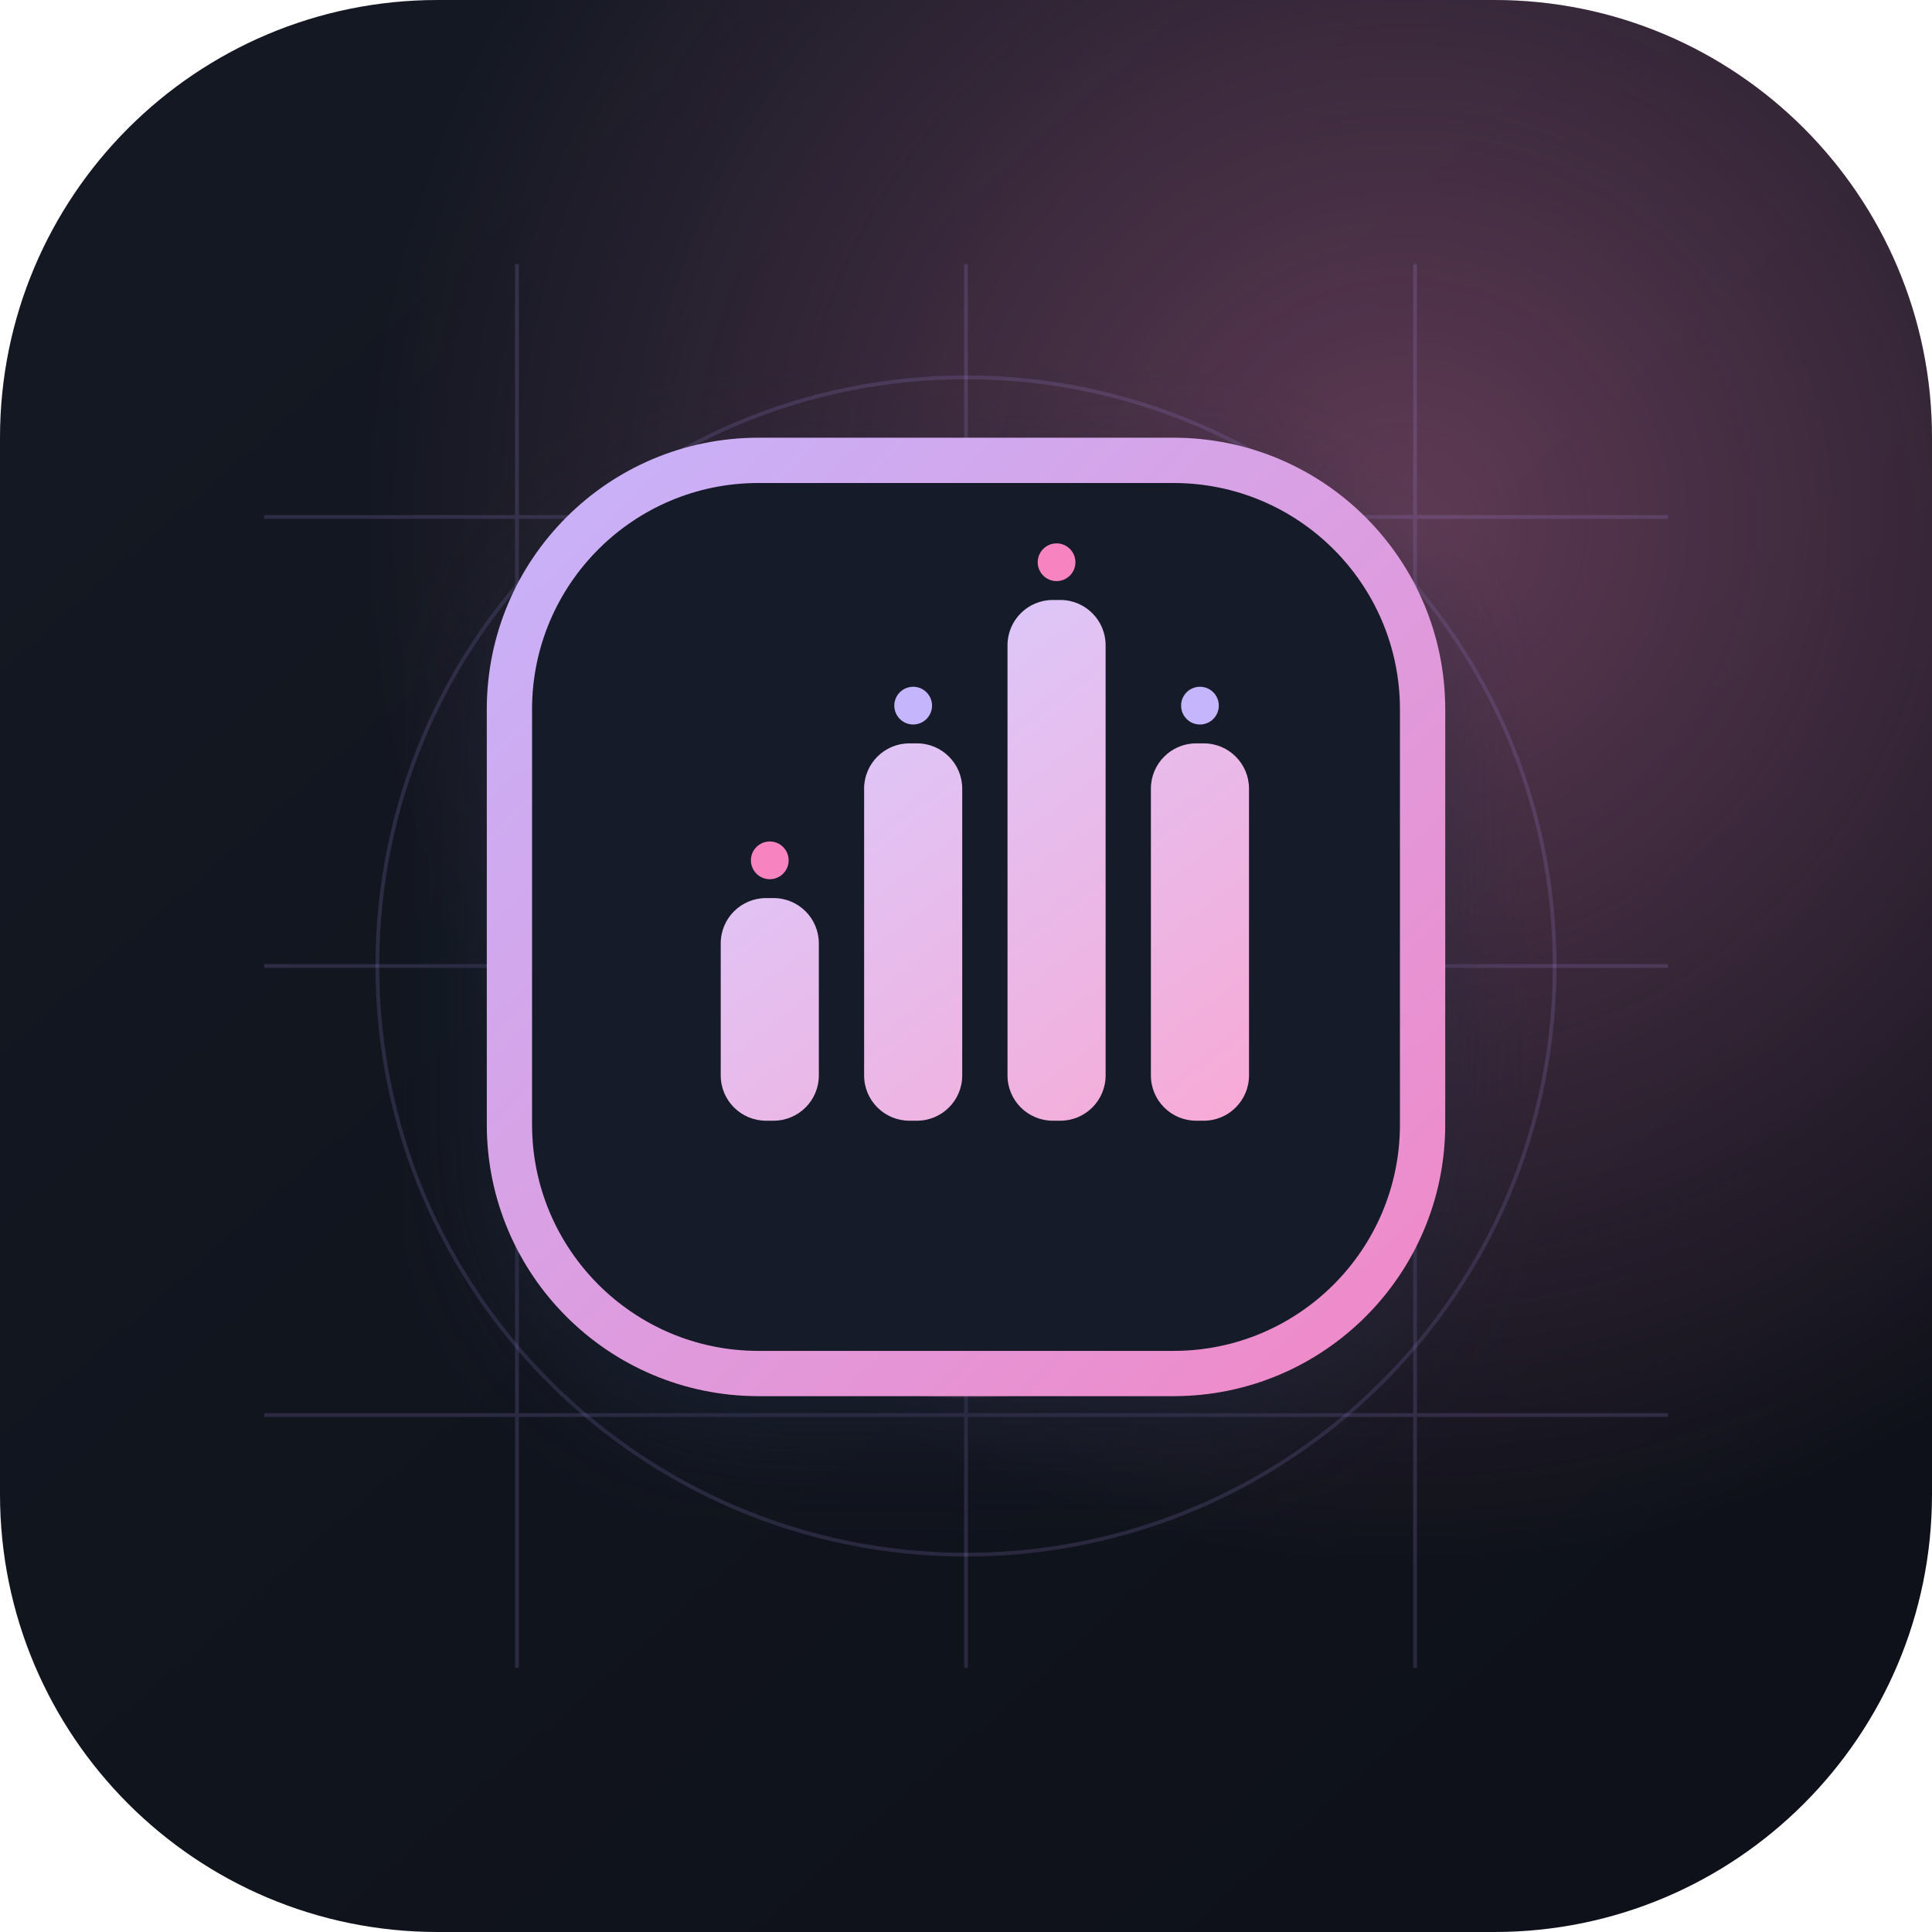
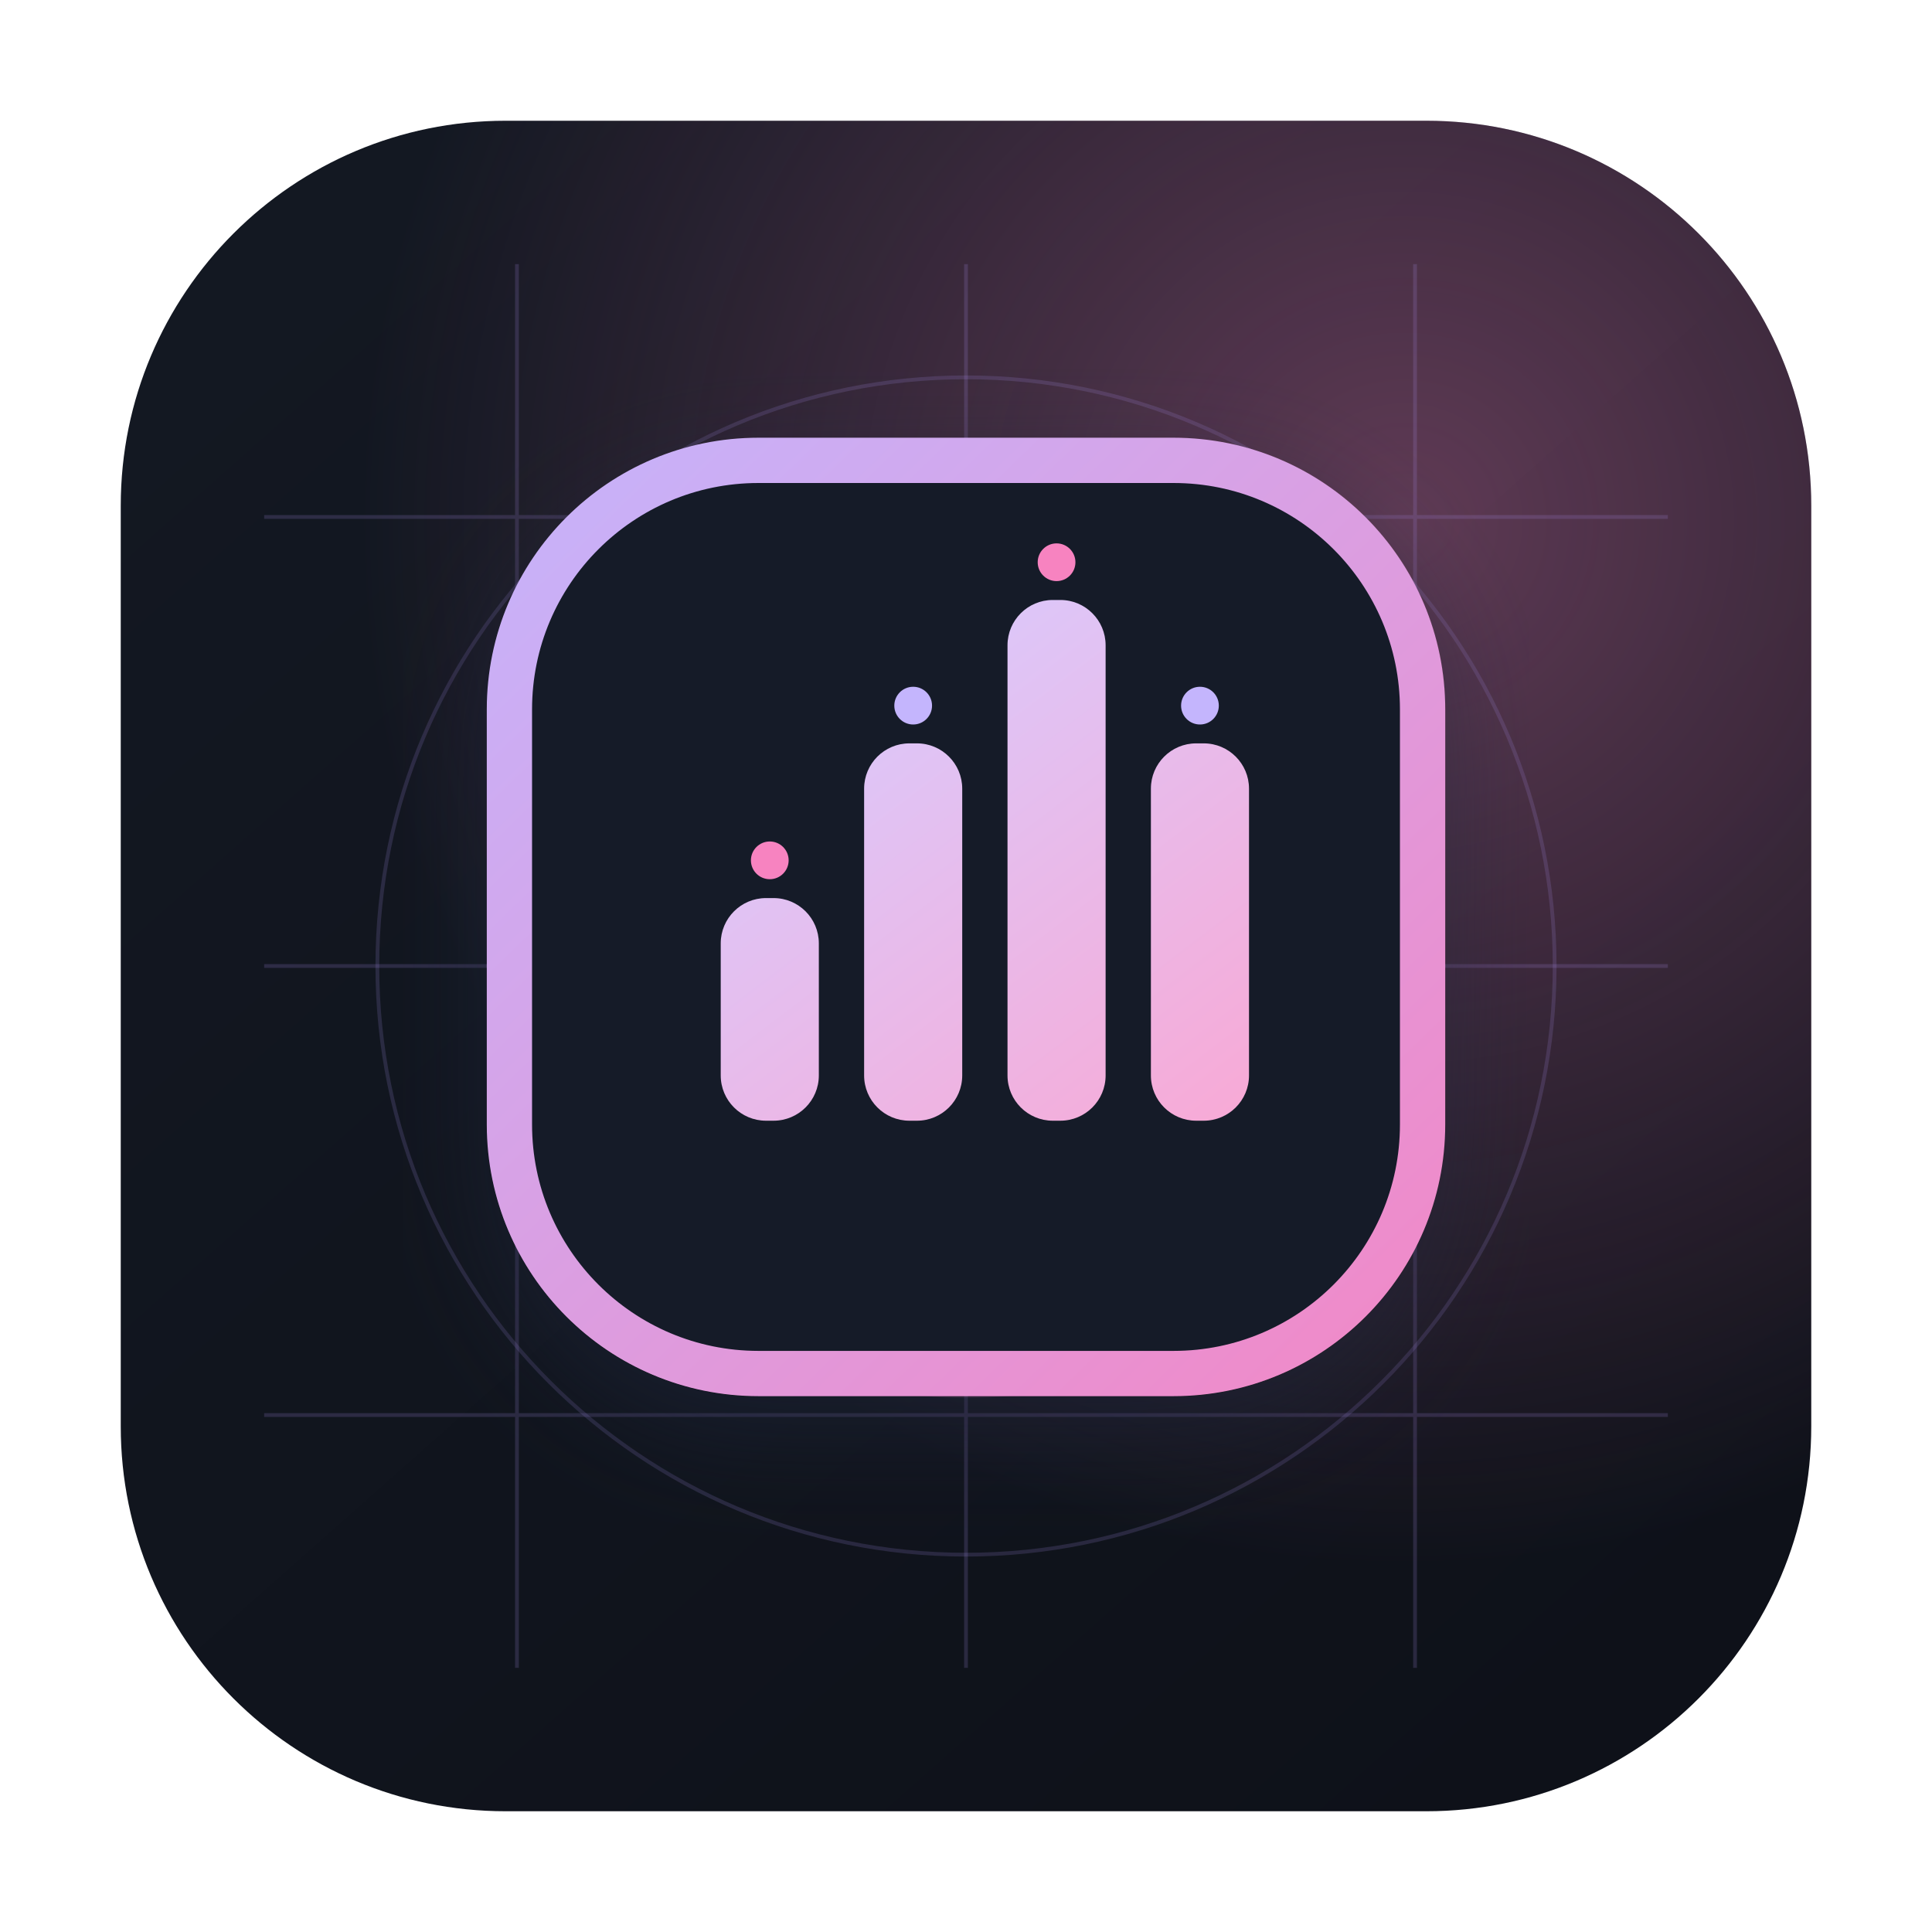
<svg xmlns="http://www.w3.org/2000/svg" width="1024" height="1024" viewBox="0 0 1024 1024" fill="none">
  <defs>
    <linearGradient id="bg" x1="160" y1="112" x2="868" y2="912" gradientUnits="userSpaceOnUse">
      <stop stop-color="#131822" />
      <stop offset="1" stop-color="#0E1119" />
    </linearGradient>
    <linearGradient id="glow" x1="248" y1="224" x2="808" y2="800" gradientUnits="userSpaceOnUse">
      <stop stop-color="#C4B5FD" />
      <stop offset="1" stop-color="#F783C0" />
    </linearGradient>
    <linearGradient id="bars" x1="402" y1="350" x2="623" y2="640" gradientUnits="userSpaceOnUse">
      <stop stop-color="#D8CCFF" />
      <stop offset="1" stop-color="#F9A8D4" />
    </linearGradient>
    <radialGradient id="spot" cx="0" cy="0" r="1" gradientUnits="userSpaceOnUse" gradientTransform="translate(742 278) rotate(128.201) scale(549.935)">
      <stop stop-color="#F783C0" stop-opacity="0.34" />
      <stop offset="1" stop-color="#F783C0" stop-opacity="0" />
    </radialGradient>
    <filter id="shadow" x="214" y="188" width="596" height="648" filterUnits="userSpaceOnUse" color-interpolation-filters="sRGB">
      <feFlood flood-opacity="0" result="BackgroundImageFix" />
      <feColorMatrix in="SourceAlpha" type="matrix" values="0 0 0 0 0 0 0 0 0 0 0 0 0 0 0 0 0 0 127 0" result="hardAlpha" />
      <feOffset dy="20" />
      <feGaussianBlur stdDeviation="28" />
      <feComposite in2="hardAlpha" operator="out" />
      <feColorMatrix type="matrix" values="0 0 0 0 0.131 0 0 0 0 0.161 0 0 0 0 0.251 0 0 0 0.45 0" />
      <feBlend mode="normal" in2="BackgroundImageFix" result="effect1_dropShadow_1_2" />
      <feBlend mode="normal" in="SourceGraphic" in2="effect1_dropShadow_1_2" result="shape" />
    </filter>
  </defs>
-   <rect width="1024" height="1024" rx="232" fill="url(#bg)" />
-   <rect width="1024" height="1024" rx="232" fill="url(#spot)" />
+   <rect x="64" y="64" width="896" height="896" rx="204" fill="url(#bg)" />
+   <rect x="64" y="64" width="896" height="896" rx="204" fill="url(#spot)" />
  <g opacity="0.17">
    <path d="M140 274H884" stroke="#B197FC" stroke-width="2" />
    <path d="M140 512H884" stroke="#B197FC" stroke-width="2" />
    <path d="M140 750H884" stroke="#B197FC" stroke-width="2" />
    <path d="M274 140V884" stroke="#B197FC" stroke-width="2" />
    <path d="M512 140V884" stroke="#B197FC" stroke-width="2" />
    <path d="M750 140V884" stroke="#B197FC" stroke-width="2" />
  </g>
  <circle cx="512" cy="512" r="312" stroke="#B197FC" stroke-opacity="0.16" stroke-width="2" />
  <circle cx="512" cy="512" r="228" stroke="#F783C0" stroke-opacity="0.12" stroke-width="2" />
  <g filter="url(#shadow)">
    <rect x="270" y="244" width="484" height="484" rx="132" fill="#151B28" />
    <rect x="270" y="244" width="484" height="484" rx="132" stroke="url(#glow)" stroke-width="24" />
    <rect x="382" y="476" width="52" height="118" rx="24" fill="url(#bars)" />
    <rect x="458" y="394" width="52" height="200" rx="24" fill="url(#bars)" />
    <rect x="534" y="318" width="52" height="276" rx="24" fill="url(#bars)" />
    <rect x="610" y="394" width="52" height="200" rx="24" fill="url(#bars)" />
    <circle cx="408" cy="456" r="10" fill="#F783C0" />
    <circle cx="484" cy="374" r="10" fill="#C4B5FD" />
    <circle cx="560" cy="298" r="10" fill="#F783C0" />
    <circle cx="636" cy="374" r="10" fill="#C4B5FD" />
  </g>
</svg>
